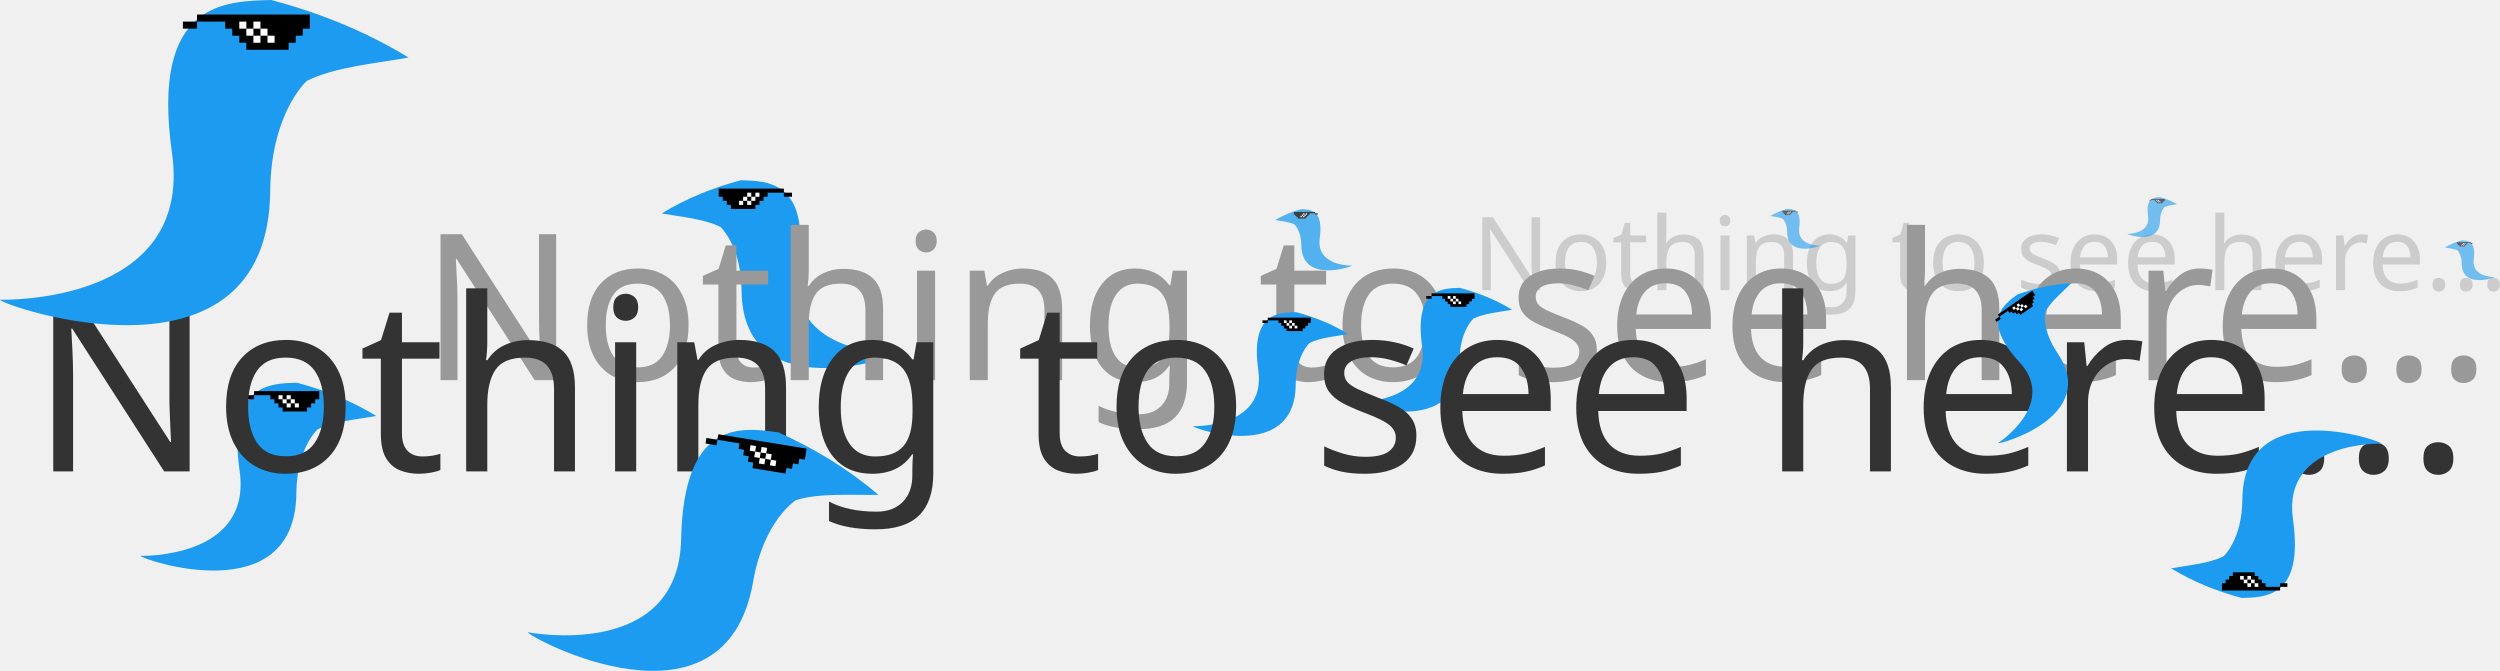
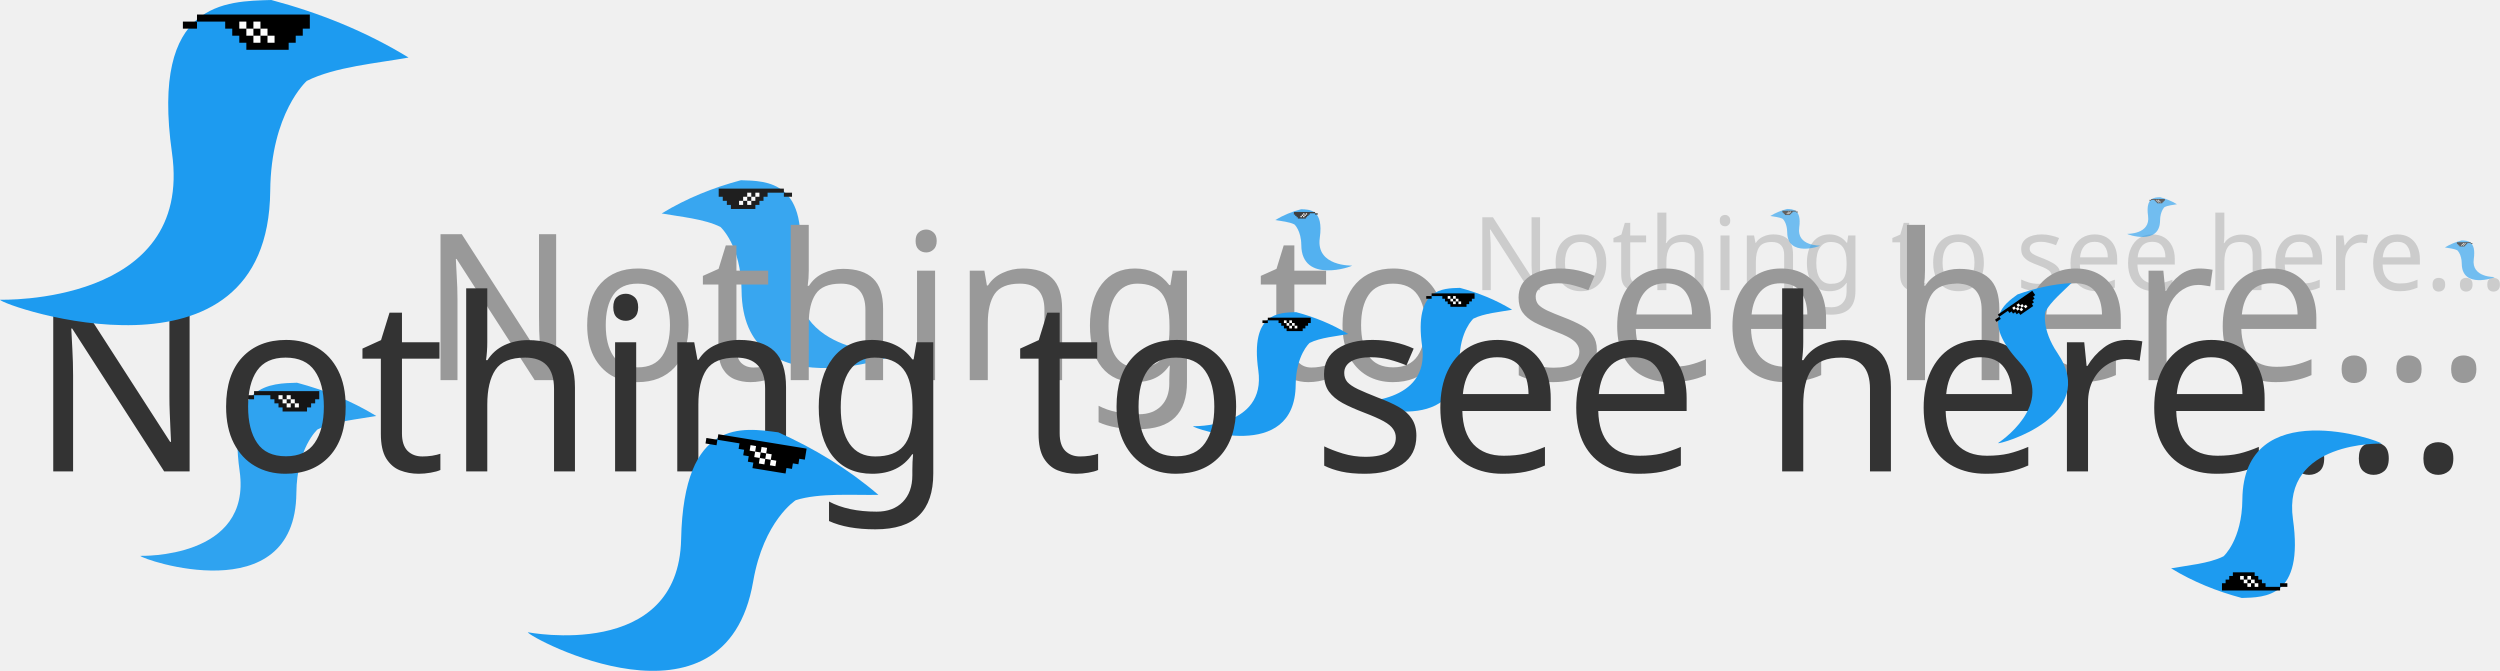
<svg xmlns="http://www.w3.org/2000/svg" width="216.556mm" height="58.111mm" viewBox="0 0 216.556 58.111" version="1.1" id="svg5" xml:space="preserve">
  <defs id="defs2" />
  <g id="layer1" transform="translate(183.163,-206.2108)">
    <text xml:space="preserve" style="font-style:normal;font-weight:normal;font-size:8.849px;line-height:1.25;font-family:sans-serif;fill:#cccccc;fill-opacity:1;stroke:none;stroke-width:0.221" x="-55.621" y="231.347" id="text728-2-3-6">
      <tspan id="tspan726-7-5-3" style="fill:#cccccc;stroke-width:0.221" x="-55.621" y="231.347">Nothing to see here...</tspan>
    </text>
-     <g id="g348-3-0" transform="matrix(-0.5775986,0,0,0.5775986,-204.5555,118.9446)">
+     <g id="g348-3-0" transform="matrix(-0.5775986,0,0,0.5775986,-204.5555,118.9446)" style="opacity:0.871">
      <path style="fill:#1d9bf0;fill-opacity:1;stroke:none;stroke-width:0.265px;stroke-linecap:butt;stroke-linejoin:miter;stroke-opacity:1" d="m -136.264,183.097 c -3.772,-2.301 -7.76,-3.881 -11.892,-4.986 -3.862,0.123 -10.478,0.01 -8.604,13.242 1.874,13.232 -14.898,12.72 -14.898,12.72 0.166,0.524 23.244,8.472 23.408,-9.423 0.062,-6.769 3.165,-9.528 3.165,-9.528 2.428,-1.227 6.118,-1.532 8.821,-2.027 z" id="path794-5-3-7-3" />
      <g id="g2999-62-6-5-6" transform="matrix(0.03054238,0,0,0.03054238,-158.4387,170.429)">
        <path id="path2994-9-7-9-1" transform="translate(45.88312,292.7607)" d="m 80,0 v 20 h 20 20 v 0 h 20 20 v 20 h 20 v 20 h 20 v 20 h 20 v 20 h 20 20 20 20 20 20 V 80 h 20 V 60 h 20 V 40 h 20 V 0 h -20 -20 -20 -20 -20 -20 -20 -20 -20 -20 -20 -20 -20 -20 v 0 h -20 z m 0,20 H 60 40 v 20 h 20 20 z" style="fill:#000000;fill-opacity:1;stroke:none" />
        <path transform="translate(45.88312,292.7607)" id="path2990-1-5-22-0" d="m 200,20 v 20 h 20 V 20 Z m 20,20 v 20 h 20 V 40 Z m 20,0 h 20 V 20 h -20 z m 20,0 v 20 h 20 V 40 Z m 20,20 v 20 h 20 V 60 Z m -20,0 h -20 v 20 h 20 z" style="fill:#ffffff;fill-opacity:1;stroke:none" />
      </g>
    </g>
    <text xml:space="preserve" style="font-style:normal;font-weight:normal;font-size:17.703px;line-height:1.25;font-family:sans-serif;fill:#999999;fill-opacity:1;stroke:none;stroke-width:0.443" x="-146.724" y="239.139" id="text728-2-3-6-5">
      <tspan id="tspan726-7-5-3-2" style="fill:#999999;stroke-width:0.443" x="-146.724" y="239.139">Nothing to see here...</tspan>
    </text>
-     <g id="g348-7" transform="matrix(0.380511,0,0,0.380511,-14.51693,165.4765)">
+     <g id="g348-7" transform="matrix(0.380511,0,0,0.380511,-14.51693,165.4765)" style="opacity:1">
      <path style="fill:#1d9bf0;fill-opacity:1;stroke:none;stroke-width:0.265px;stroke-linecap:butt;stroke-linejoin:miter;stroke-opacity:1" d="m -136.264,183.097 c -3.772,-2.301 -7.76,-3.881 -11.892,-4.986 -3.862,0.123 -10.478,0.01 -8.604,13.242 1.874,13.232 -14.898,12.72 -14.898,12.72 0.166,0.524 23.244,8.472 23.408,-9.423 0.062,-6.769 3.165,-9.528 3.165,-9.528 2.428,-1.227 6.118,-1.532 8.821,-2.027 z" id="path794-5-3-0" />
      <g id="g2999-62-6-93" transform="matrix(0.03054238,0,0,0.03054238,-158.4387,170.429)">
        <path id="path2994-9-7-6" transform="translate(45.88312,292.7607)" d="m 80,0 v 20 h 20 20 v 0 h 20 20 v 20 h 20 v 20 h 20 v 20 h 20 v 20 h 20 20 20 20 20 20 V 80 h 20 V 60 h 20 V 40 h 20 V 0 h -20 -20 -20 -20 -20 -20 -20 -20 -20 -20 -20 -20 -20 -20 v 0 h -20 z m 0,20 H 60 40 v 20 h 20 20 z" style="fill:#000000;fill-opacity:1;stroke:none" />
        <path transform="translate(45.88312,292.7607)" id="path2990-1-5-0" d="m 200,20 v 20 h 20 V 20 Z m 20,20 v 20 h 20 V 40 Z m 20,0 h 20 V 20 h -20 z m 20,0 v 20 h 20 V 40 Z m 20,20 v 20 h 20 V 60 Z m -20,0 h -20 v 20 h 20 z" style="fill:#ffffff;fill-opacity:1;stroke:none" />
      </g>
    </g>
-     <g id="g348-7-7" transform="matrix(0.380511,0,0,0.380511,-0.3282297,163.3722)">
+     <g id="g348-7-7" transform="matrix(0.380511,0,0,0.380511,-0.3282297,163.3722)" style="opacity:1">
      <path style="fill:#1d9bf0;fill-opacity:1;stroke:none;stroke-width:0.265px;stroke-linecap:butt;stroke-linejoin:miter;stroke-opacity:1" d="m -136.264,183.097 c -3.772,-2.301 -7.76,-3.881 -11.892,-4.986 -3.862,0.123 -10.478,0.01 -8.604,13.242 1.874,13.232 -14.898,12.72 -14.898,12.72 0.166,0.524 23.244,8.472 23.408,-9.423 0.062,-6.769 3.165,-9.528 3.165,-9.528 2.428,-1.227 6.118,-1.532 8.821,-2.027 z" id="path794-5-3-0-9" />
      <g id="g2999-62-6-93-2" transform="matrix(0.03054238,0,0,0.03054238,-158.4387,170.429)">
        <path id="path2994-9-7-6-0" transform="translate(45.88312,292.7607)" d="m 80,0 v 20 h 20 20 v 0 h 20 20 v 20 h 20 v 20 h 20 v 20 h 20 v 20 h 20 20 20 20 20 20 V 80 h 20 V 60 h 20 V 40 h 20 V 0 h -20 -20 -20 -20 -20 -20 -20 -20 -20 -20 -20 -20 -20 -20 v 0 h -20 z m 0,20 H 60 40 v 20 h 20 20 z" style="fill:#000000;fill-opacity:1;stroke:none" />
        <path transform="translate(45.88312,292.7607)" id="path2990-1-5-0-2" d="m 200,20 v 20 h 20 V 20 Z m 20,20 v 20 h 20 V 40 Z m 20,0 h 20 V 20 h -20 z m 20,0 v 20 h 20 V 40 Z m 20,20 v 20 h 20 V 60 Z m -20,0 h -20 v 20 h 20 z" style="fill:#ffffff;fill-opacity:1;stroke:none" />
      </g>
    </g>
-     <g id="g348-3" transform="matrix(0.5775986,0,0,0.5775986,-71.86151,136.487)">
+     <g id="g348-3" transform="matrix(0.5775986,0,0,0.5775986,-71.86151,136.487)" style="opacity:0.911">
      <path style="fill:#1d9bf0;fill-opacity:1;stroke:none;stroke-width:0.265px;stroke-linecap:butt;stroke-linejoin:miter;stroke-opacity:1" d="m -136.264,183.097 c -3.772,-2.301 -7.76,-3.881 -11.892,-4.986 -3.862,0.123 -10.478,0.01 -8.604,13.242 1.874,13.232 -14.898,12.72 -14.898,12.72 0.166,0.524 23.244,8.472 23.408,-9.423 0.062,-6.769 3.165,-9.528 3.165,-9.528 2.428,-1.227 6.118,-1.532 8.821,-2.027 z" id="path794-5-3-7" />
      <g id="g2999-62-6-5" transform="matrix(0.03054238,0,0,0.03054238,-158.4387,170.429)">
        <path id="path2994-9-7-9" transform="translate(45.88312,292.7607)" d="m 80,0 v 20 h 20 20 v 0 h 20 20 v 20 h 20 v 20 h 20 v 20 h 20 v 20 h 20 20 20 20 20 20 V 80 h 20 V 60 h 20 V 40 h 20 V 0 h -20 -20 -20 -20 -20 -20 -20 -20 -20 -20 -20 -20 -20 -20 v 0 h -20 z m 0,20 H 60 40 v 20 h 20 20 z" style="fill:#000000;fill-opacity:1;stroke:none" />
        <path transform="translate(45.88312,292.7607)" id="path2990-1-5-22" d="m 200,20 v 20 h 20 V 20 Z m 20,20 v 20 h 20 V 40 Z m 20,0 h 20 V 20 h -20 z m 20,0 v 20 h 20 V 40 Z m 20,20 v 20 h 20 V 60 Z m -20,0 h -20 v 20 h 20 z" style="fill:#ffffff;fill-opacity:1;stroke:none" />
      </g>
    </g>
    <text xml:space="preserve" style="font-style:normal;font-weight:normal;font-size:20.87px;line-height:1.25;font-family:sans-serif;fill:#333333;fill-opacity:1;stroke:none;stroke-width:0.522" x="-180.583" y="247.044" id="text728-2-3">
      <tspan id="tspan726-7-5" style="fill:#333333;stroke-width:0.522" x="-180.583" y="247.044">Nothing to see here...</tspan>
    </text>
    <g id="g348" transform="translate(-11.50521,28.09942)">
      <path style="fill:#1d9bf0;fill-opacity:1;stroke:none;stroke-width:0.265px;stroke-linecap:butt;stroke-linejoin:miter;stroke-opacity:1" d="m -136.264,183.097 c -3.772,-2.301 -7.76,-3.881 -11.892,-4.986 -3.862,0.123 -10.478,0.01 -8.604,13.242 1.874,13.232 -14.898,12.72 -14.898,12.72 0.166,0.524 23.244,8.472 23.408,-9.423 0.062,-6.769 3.165,-9.528 3.165,-9.528 2.428,-1.227 6.118,-1.532 8.821,-2.027 z" id="path794-5-3" />
      <g id="g2999-62-6" transform="matrix(0.03054238,0,0,0.03054238,-158.4387,170.429)">
        <path id="path2994-9-7" transform="translate(45.88312,292.7607)" d="m 80,0 v 20 h 20 20 v 0 h 20 20 v 20 h 20 v 20 h 20 v 20 h 20 v 20 h 20 20 20 20 20 20 V 80 h 20 V 60 h 20 V 40 h 20 V 0 h -20 -20 -20 -20 -20 -20 -20 -20 -20 -20 -20 -20 -20 -20 v 0 h -20 z m 0,20 H 60 40 v 20 h 20 20 z" style="fill:#000000;fill-opacity:1;stroke:none" />
        <path transform="translate(45.88312,292.7607)" id="path2990-1-5" d="m 200,20 v 20 h 20 V 20 Z m 20,20 v 20 h 20 V 40 Z m 20,0 h 20 V 20 h -20 z m 20,0 v 20 h 20 V 40 Z m 20,20 v 20 h 20 V 60 Z m -20,0 h -20 v 20 h 20 z" style="fill:#ffffff;fill-opacity:1;stroke:none" />
      </g>
    </g>
    <g id="g348-78" transform="matrix(0.7824262,0.1275001,-0.1275001,0.7824262,22.88849,123.192)">
      <path style="fill:#1d9bf0;fill-opacity:1;stroke:none;stroke-width:0.265px;stroke-linecap:butt;stroke-linejoin:miter;stroke-opacity:1" d="m -136.264,183.097 c -3.772,-2.301 -7.76,-3.881 -11.892,-4.986 -3.862,0.123 -10.478,0.01 -8.604,13.242 1.874,13.232 -14.898,12.72 -14.898,12.72 0.166,0.524 23.244,8.472 23.408,-9.423 0.062,-6.769 3.165,-9.528 3.165,-9.528 2.428,-1.227 6.118,-1.532 8.821,-2.027 z" id="path794-5-3-6" />
      <g id="g2999-62-6-8" transform="matrix(0.03054238,0,0,0.03054238,-158.4387,170.429)">
        <path id="path2994-9-7-8" transform="translate(45.88312,292.7607)" d="m 80,0 v 20 h 20 20 v 0 h 20 20 v 20 h 20 v 20 h 20 v 20 h 20 v 20 h 20 20 20 20 20 20 V 80 h 20 V 60 h 20 V 40 h 20 V 0 h -20 -20 -20 -20 -20 -20 -20 -20 -20 -20 -20 -20 -20 -20 v 0 h -20 z m 0,20 H 60 40 v 20 h 20 20 z" style="fill:#000000;fill-opacity:1;stroke:none" />
        <path transform="translate(45.88312,292.7607)" id="path2990-1-5-4" d="m 200,20 v 20 h 20 V 20 Z m 20,20 v 20 h 20 V 40 Z m 20,0 h 20 V 20 h -20 z m 20,0 v 20 h 20 V 40 Z m 20,20 v 20 h 20 V 60 Z m -20,0 h -20 v 20 h 20 z" style="fill:#ffffff;fill-opacity:1;stroke:none" />
      </g>
    </g>
    <g id="g348-3-4" transform="matrix(0.1222213,0,0,0.1222213,22.06642,201.5248)" style="opacity:0.599">
      <path style="fill:#1d9bf0;fill-opacity:1;stroke:none;stroke-width:0.265px;stroke-linecap:butt;stroke-linejoin:miter;stroke-opacity:1" d="m -136.264,183.097 c -3.772,-2.301 -7.76,-3.881 -11.892,-4.986 -3.862,0.123 -10.478,0.01 -8.604,13.242 1.874,13.232 -14.898,12.72 -14.898,12.72 0.166,0.524 23.244,8.472 23.408,-9.423 0.062,-6.769 3.165,-9.528 3.165,-9.528 2.428,-1.227 6.118,-1.532 8.821,-2.027 z" id="path794-5-3-7-7" />
      <g id="g2999-62-6-5-8" transform="matrix(0.03054238,0,0,0.03054238,-158.4387,170.429)">
        <path id="path2994-9-7-9-4" transform="translate(45.88312,292.7607)" d="m 80,0 v 20 h 20 20 v 0 h 20 20 v 20 h 20 v 20 h 20 v 20 h 20 v 20 h 20 20 20 20 20 20 V 80 h 20 V 60 h 20 V 40 h 20 V 0 h -20 -20 -20 -20 -20 -20 -20 -20 -20 -20 -20 -20 -20 -20 v 0 h -20 z m 0,20 H 60 40 v 20 h 20 20 z" style="fill:#000000;fill-opacity:1;stroke:none" />
        <path transform="translate(45.88312,292.7607)" id="path2990-1-5-22-5" d="m 200,20 v 20 h 20 V 20 Z m 20,20 v 20 h 20 V 40 Z m 20,0 h 20 V 20 h -20 z m 20,0 v 20 h 20 V 40 Z m 20,20 v 20 h 20 V 60 Z m -20,0 h -20 v 20 h 20 z" style="fill:#ffffff;fill-opacity:1;stroke:none" />
      </g>
    </g>
    <g id="g348-3-4-2" transform="matrix(-0.1222213,0,0,0.1222213,11.96195,205.267)" style="opacity:0.599">
      <path style="fill:#1d9bf0;fill-opacity:1;stroke:none;stroke-width:0.265px;stroke-linecap:butt;stroke-linejoin:miter;stroke-opacity:1" d="m -136.264,183.097 c -3.772,-2.301 -7.76,-3.881 -11.892,-4.986 -3.862,0.123 -10.478,0.01 -8.604,13.242 1.874,13.232 -14.898,12.72 -14.898,12.72 0.166,0.524 23.244,8.472 23.408,-9.423 0.062,-6.769 3.165,-9.528 3.165,-9.528 2.428,-1.227 6.118,-1.532 8.821,-2.027 z" id="path794-5-3-7-7-0" />
      <g id="g2999-62-6-5-8-6" transform="matrix(0.03054238,0,0,0.03054238,-158.4387,170.429)">
        <path id="path2994-9-7-9-4-1" transform="translate(45.88312,292.7607)" d="m 80,0 v 20 h 20 20 v 0 h 20 20 v 20 h 20 v 20 h 20 v 20 h 20 v 20 h 20 20 20 20 20 20 V 80 h 20 V 60 h 20 V 40 h 20 V 0 h -20 -20 -20 -20 -20 -20 -20 -20 -20 -20 -20 -20 -20 -20 v 0 h -20 z m 0,20 H 60 40 v 20 h 20 20 z" style="fill:#000000;fill-opacity:1;stroke:none" />
        <path transform="translate(45.88312,292.7607)" id="path2990-1-5-22-5-5" d="m 200,20 v 20 h 20 V 20 Z m 20,20 v 20 h 20 V 40 Z m 20,0 h 20 V 20 h -20 z m 20,0 v 20 h 20 V 40 Z m 20,20 v 20 h 20 V 60 Z m -20,0 h -20 v 20 h 20 z" style="fill:#ffffff;fill-opacity:1;stroke:none" />
      </g>
    </g>
    <g id="g348-3-4-2-5" transform="matrix(-0.1222213,0,0,0.1222213,-46.47088,202.5417)" style="opacity:0.599">
      <path style="fill:#1d9bf0;fill-opacity:1;stroke:none;stroke-width:0.265px;stroke-linecap:butt;stroke-linejoin:miter;stroke-opacity:1" d="m -136.264,183.097 c -3.772,-2.301 -7.76,-3.881 -11.892,-4.986 -3.862,0.123 -10.478,0.01 -8.604,13.242 1.874,13.232 -14.898,12.72 -14.898,12.72 0.166,0.524 23.244,8.472 23.408,-9.423 0.062,-6.769 3.165,-9.528 3.165,-9.528 2.428,-1.227 6.118,-1.532 8.821,-2.027 z" id="path794-5-3-7-7-0-4" />
      <g id="g2999-62-6-5-8-6-7" transform="matrix(0.03054238,0,0,0.03054238,-158.4387,170.429)">
        <path id="path2994-9-7-9-4-1-6" transform="translate(45.88312,292.7607)" d="m 80,0 v 20 h 20 20 v 0 h 20 20 v 20 h 20 v 20 h 20 v 20 h 20 v 20 h 20 20 20 20 20 20 V 80 h 20 V 60 h 20 V 40 h 20 V 0 h -20 -20 -20 -20 -20 -20 -20 -20 -20 -20 -20 -20 -20 -20 v 0 h -20 z m 0,20 H 60 40 v 20 h 20 20 z" style="fill:#000000;fill-opacity:1;stroke:none" />
        <path transform="translate(45.88312,292.7607)" id="path2990-1-5-22-5-5-5" d="m 200,20 v 20 h 20 V 20 Z m 20,20 v 20 h 20 V 40 Z m 20,0 h 20 V 20 h -20 z m 20,0 v 20 h 20 V 40 Z m 20,20 v 20 h 20 V 60 Z m -20,0 h -20 v 20 h 20 z" style="fill:#ffffff;fill-opacity:1;stroke:none" />
      </g>
    </g>
    <g id="g348-3-4-2-5-7" transform="matrix(-0.1880577,0,0,0.1880577,-98.32053,190.8388)" style="opacity:0.741">
      <path style="fill:#1d9bf0;fill-opacity:1;stroke:none;stroke-width:0.265px;stroke-linecap:butt;stroke-linejoin:miter;stroke-opacity:1" d="m -136.264,183.097 c -3.772,-2.301 -7.76,-3.881 -11.892,-4.986 -3.862,0.123 -10.478,0.01 -8.604,13.242 1.874,13.232 -14.898,12.72 -14.898,12.72 0.166,0.524 23.244,8.472 23.408,-9.423 0.062,-6.769 3.165,-9.528 3.165,-9.528 2.428,-1.227 6.118,-1.532 8.821,-2.027 z" id="path794-5-3-7-7-0-4-4" />
      <g id="g2999-62-6-5-8-6-7-4" transform="matrix(0.03054238,0,0,0.03054238,-158.4387,170.429)">
        <path id="path2994-9-7-9-4-1-6-3" transform="translate(45.88312,292.7607)" d="m 80,0 v 20 h 20 20 v 0 h 20 20 v 20 h 20 v 20 h 20 v 20 h 20 v 20 h 20 20 20 20 20 20 V 80 h 20 V 60 h 20 V 40 h 20 V 0 h -20 -20 -20 -20 -20 -20 -20 -20 -20 -20 -20 -20 -20 -20 v 0 h -20 z m 0,20 H 60 40 v 20 h 20 20 z" style="fill:#000000;fill-opacity:1;stroke:none" />
        <path transform="translate(45.88312,292.7607)" id="path2990-1-5-22-5-5-5-0" d="m 200,20 v 20 h 20 V 20 Z m 20,20 v 20 h 20 V 40 Z m 20,0 h 20 V 20 h -20 z m 20,0 v 20 h 20 V 40 Z m 20,20 v 20 h 20 V 60 Z m -20,0 h -20 v 20 h 20 z" style="fill:#ffffff;fill-opacity:1;stroke:none" />
      </g>
    </g>
    <g id="g348-3-8" transform="matrix(0.3050968,-0.2110443,0.2110443,0.3050968,-0.7947492,146.11)">
      <path style="fill:#1d9bf0;fill-opacity:1;stroke:none;stroke-width:0.265px;stroke-linecap:butt;stroke-linejoin:miter;stroke-opacity:1" d="m -136.264,183.097 c -3.772,-2.301 -7.76,-3.881 -11.892,-4.986 -3.862,0.123 -10.478,0.01 -8.604,13.242 1.874,13.232 -14.898,12.72 -14.898,12.72 0.166,0.524 23.244,8.472 23.408,-9.423 0.062,-6.769 3.165,-9.528 3.165,-9.528 2.428,-1.227 6.118,-1.532 8.821,-2.027 z" id="path794-5-3-7-9" />
      <g id="g2999-62-6-5-7" transform="matrix(0.03054238,0,0,0.03054238,-158.4387,170.429)">
        <path id="path2994-9-7-9-3" transform="translate(45.88312,292.7607)" d="m 80,0 v 20 h 20 20 v 0 h 20 20 v 20 h 20 v 20 h 20 v 20 h 20 v 20 h 20 20 20 20 20 20 V 80 h 20 V 60 h 20 V 40 h 20 V 0 h -20 -20 -20 -20 -20 -20 -20 -20 -20 -20 -20 -20 -20 -20 v 0 h -20 z m 0,20 H 60 40 v 20 h 20 20 z" style="fill:#000000;fill-opacity:1;stroke:none" />
        <path transform="translate(45.88312,292.7607)" id="path2990-1-5-22-6" d="m 200,20 v 20 h 20 V 20 Z m 20,20 v 20 h 20 V 40 Z m 20,0 h 20 V 20 h -20 z m 20,0 v 20 h 20 V 40 Z m 20,20 v 20 h 20 V 60 Z m -20,0 h -20 v 20 h 20 z" style="fill:#ffffff;fill-opacity:1;stroke:none" />
      </g>
    </g>
    <g id="g348-6" transform="matrix(-0.5150303,0,0,-0.5150303,-65.27725,349.7419)">
      <path style="fill:#1d9bf0;fill-opacity:1;stroke:none;stroke-width:0.265px;stroke-linecap:butt;stroke-linejoin:miter;stroke-opacity:1" d="m -136.264,183.097 c -3.772,-2.301 -7.76,-3.881 -11.892,-4.986 -3.862,0.123 -10.478,0.01 -8.604,13.242 1.874,13.232 -14.898,12.72 -14.898,12.72 0.166,0.524 23.244,8.472 23.408,-9.423 0.062,-6.769 3.165,-9.528 3.165,-9.528 2.428,-1.227 6.118,-1.532 8.821,-2.027 z" id="path794-5-3-2" />
      <g id="g2999-62-6-9" transform="matrix(0.03054238,0,0,0.03054238,-158.4387,170.429)">
        <path id="path2994-9-7-1" transform="translate(45.88312,292.7607)" d="m 80,0 v 20 h 20 20 v 0 h 20 20 v 20 h 20 v 20 h 20 v 20 h 20 v 20 h 20 20 20 20 20 20 V 80 h 20 V 60 h 20 V 40 h 20 V 0 h -20 -20 -20 -20 -20 -20 -20 -20 -20 -20 -20 -20 -20 -20 v 0 h -20 z m 0,20 H 60 40 v 20 h 20 20 z" style="fill:#000000;fill-opacity:1;stroke:none" />
        <path transform="translate(45.88312,292.7607)" id="path2990-1-5-2" d="m 200,20 v 20 h 20 V 20 Z m 20,20 v 20 h 20 V 40 Z m 20,0 h 20 V 20 h -20 z m 20,0 v 20 h 20 V 40 Z m 20,20 v 20 h 20 V 60 Z m -20,0 h -20 v 20 h 20 z" style="fill:#ffffff;fill-opacity:1;stroke:none" />
      </g>
    </g>
  </g>
</svg>
